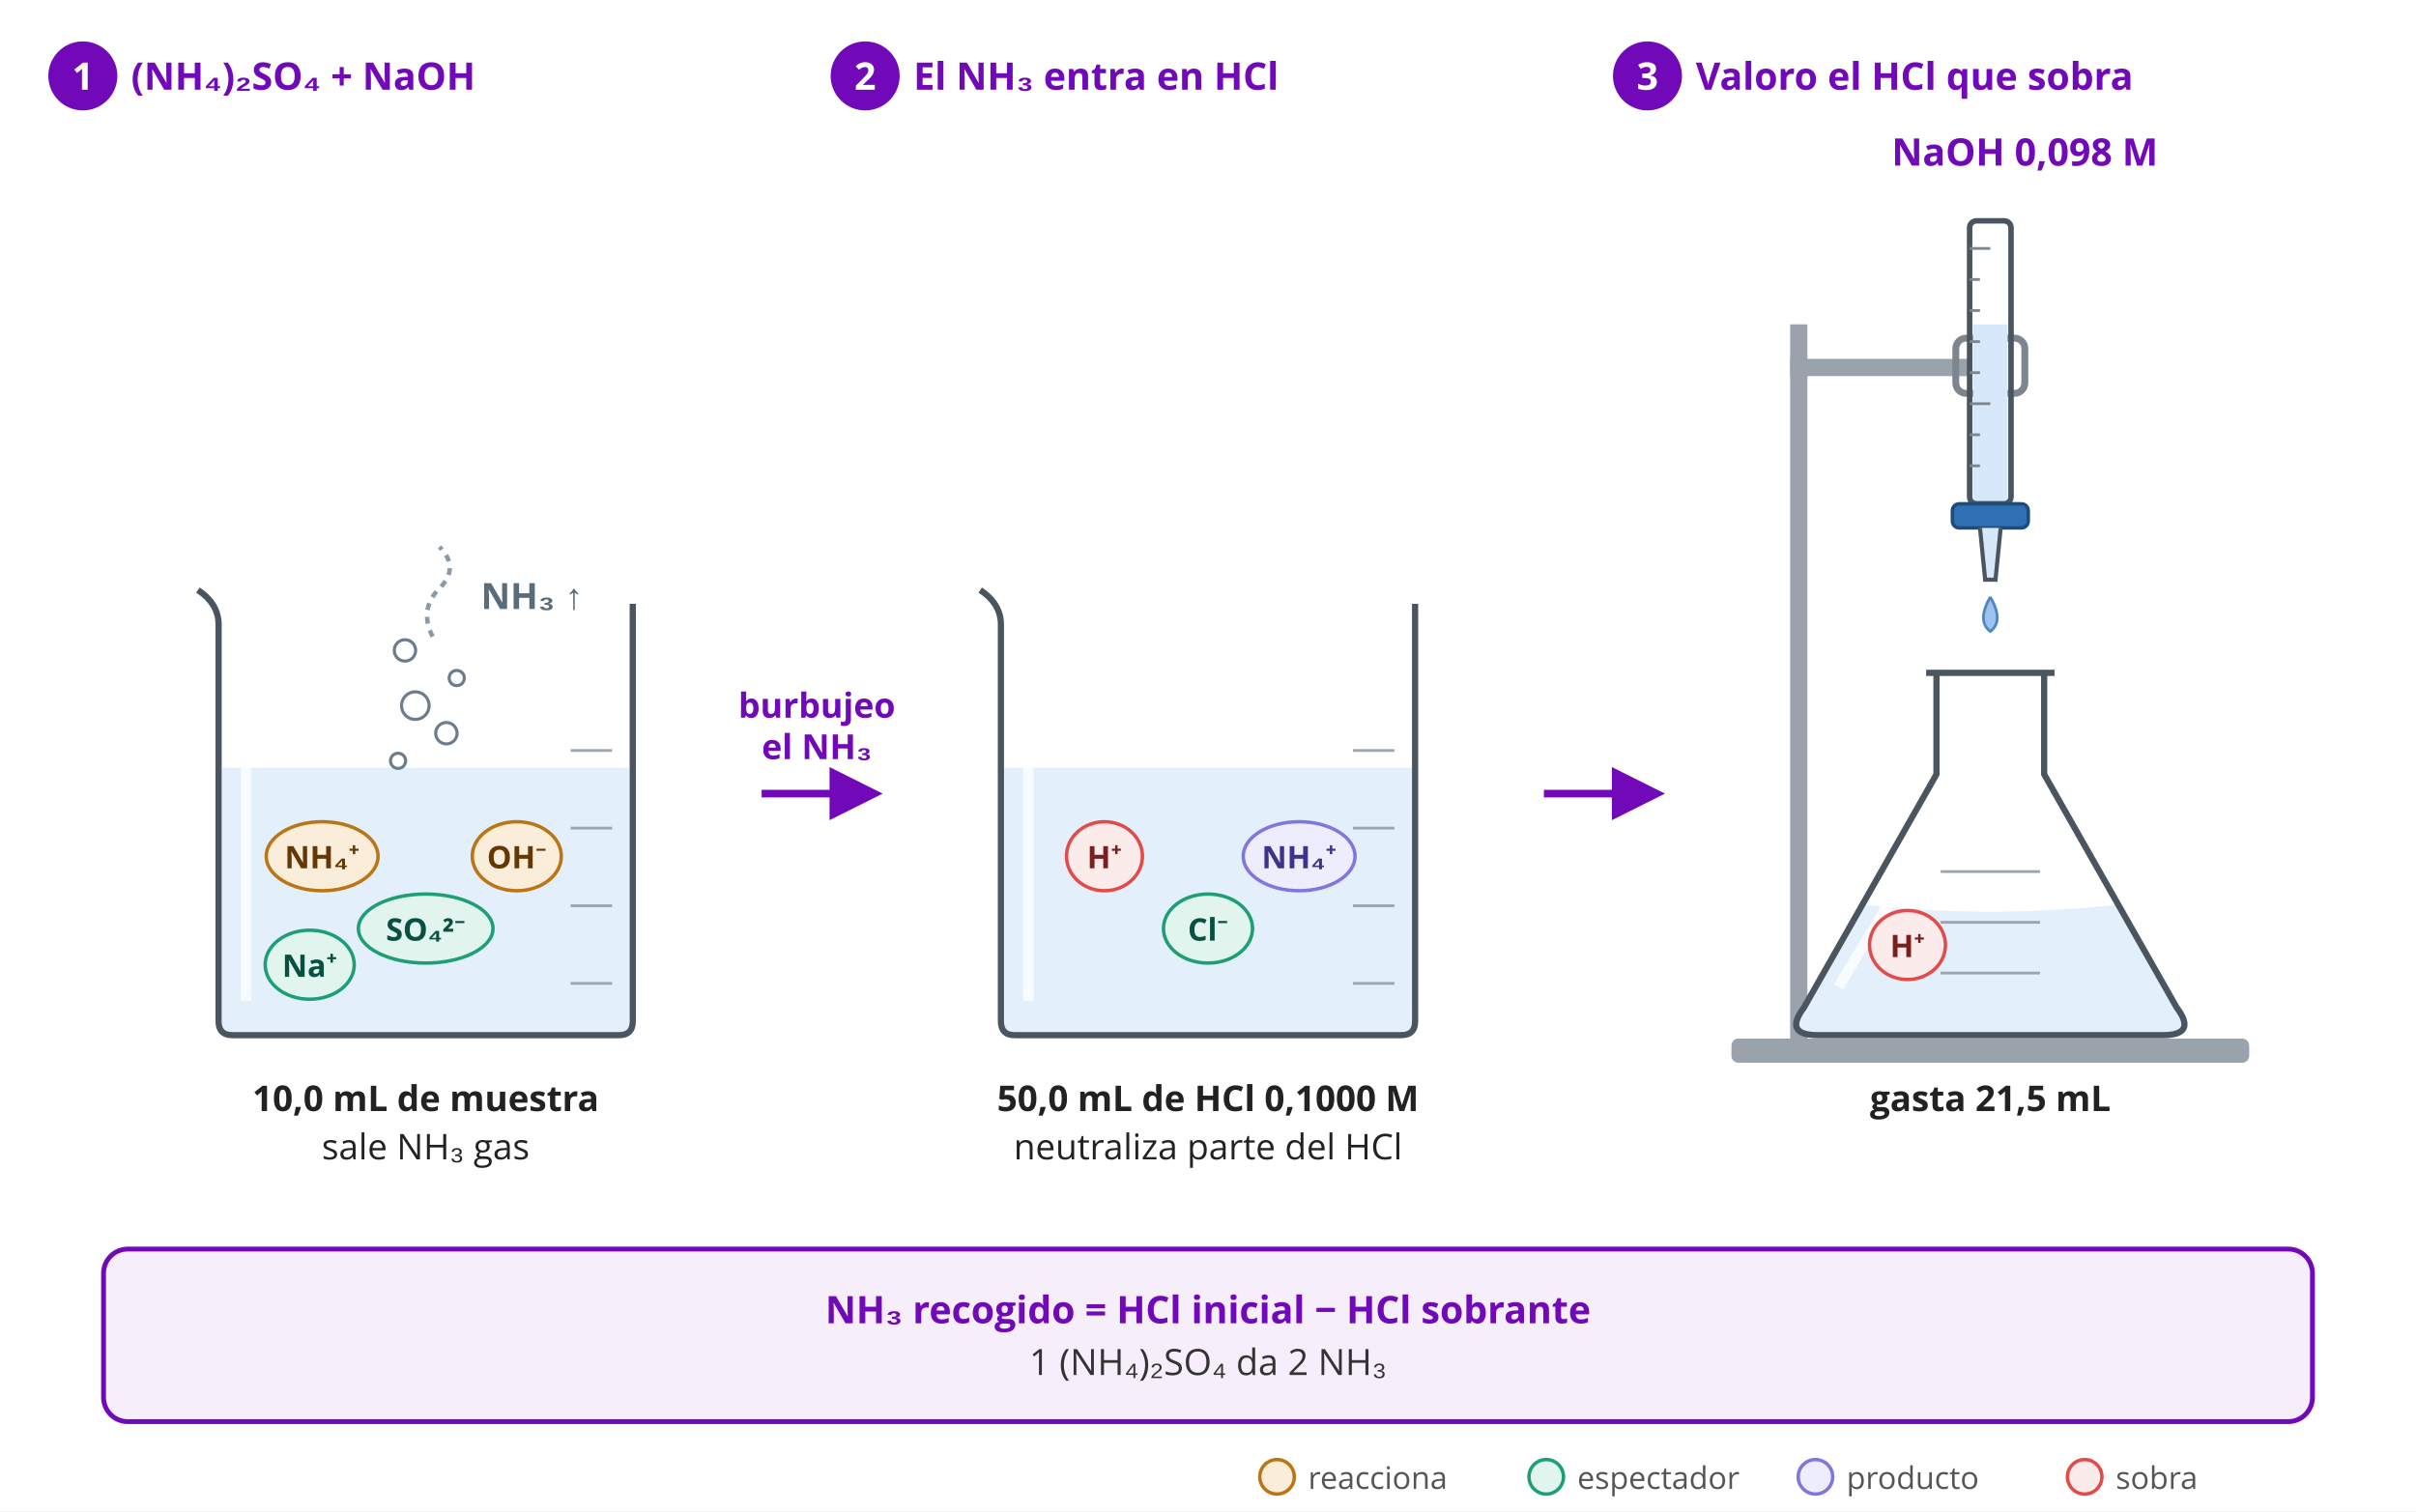
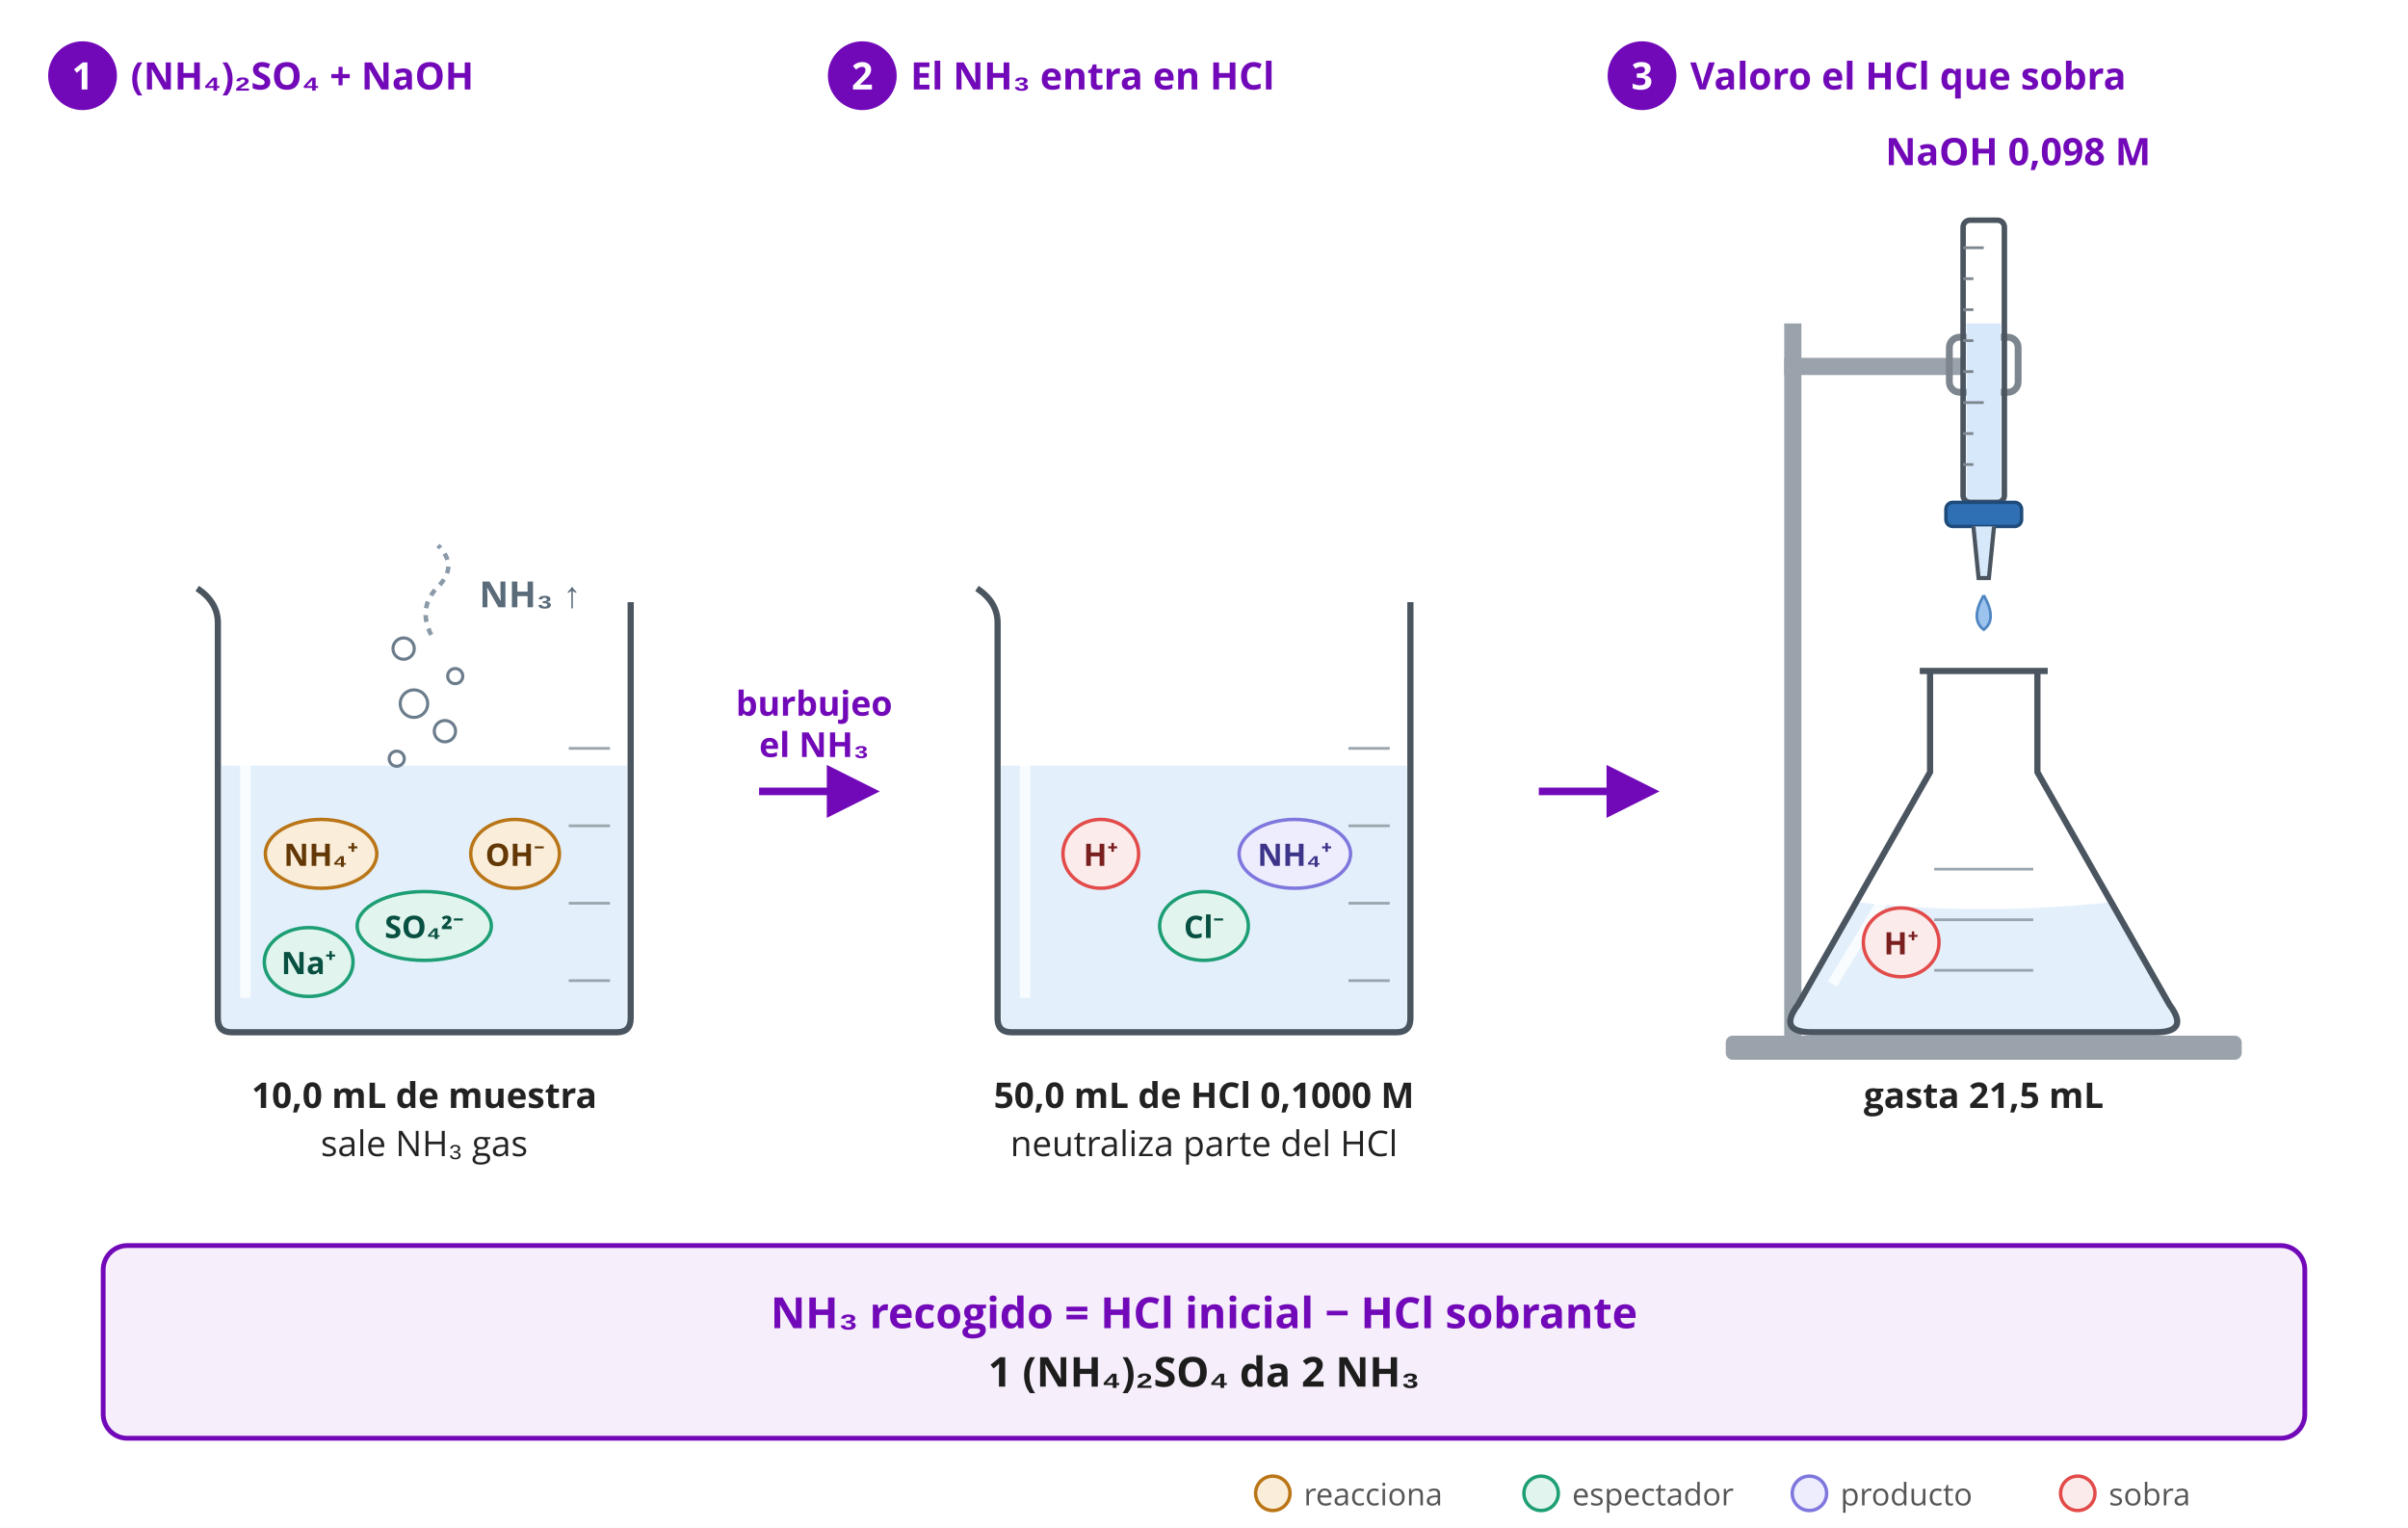
- <svg xmlns="http://www.w3.org/2000/svg" viewBox="0 0 700 438" width="700" height="438">
+ <svg xmlns="http://www.w3.org/2000/svg" viewBox="0 0 700 444" width="700" height="444">
  <defs>
    <marker id="pta" viewBox="0 0 10 10" refX="8" refY="5" markerWidth="7" markerHeight="7" orient="auto-start-reverse">
      <path d="M0 0 L10 5 L0 10 z" fill="#7209b9" />
    </marker>
  </defs>
-   <rect width="700" height="438" fill="white" />
+   <rect width="700" height="444" fill="white" />
  <circle cx="24.0" cy="22" r="10" fill="#7209b9" />
  <text x="24.0" y="26" text-anchor="middle" font-size="11" font-weight="bold" fill="white" font-family="Open Sans, Arial, sans-serif">1</text>
  <text x="40.0" y="26" text-anchor="start" font-size="11.5" font-weight="bold" fill="#7209b9" font-family="Open Sans, Arial, sans-serif" />
  <text x="38.0" y="26" text-anchor="start" font-size="11" font-weight="bold" fill="#7209b9" font-family="Open Sans, Arial, sans-serif">(NH₄)₂SO₄ + NaOH</text>
  <rect x="64.333" y="222.5" width="118" height="76.5" fill="#e3f0fb" />
  <path d="M57.333 171 Q63.333 175 63.333 181 V296 Q63.333 300 67.333 300 H179.333 Q183.333 300 183.333 296 V175" fill="none" stroke="#4a5560" stroke-width="1.8" />
  <line x1="165.333" y1="285.0" x2="177.333" y2="285.0" stroke="#9aa5ae" stroke-width=".8" />
  <line x1="165.333" y1="262.5" x2="177.333" y2="262.5" stroke="#9aa5ae" stroke-width=".8" />
  <line x1="165.333" y1="240.0" x2="177.333" y2="240.0" stroke="#9aa5ae" stroke-width=".8" />
  <line x1="165.333" y1="217.5" x2="177.333" y2="217.5" stroke="#9aa5ae" stroke-width=".8" />
  <line x1="71.333" y1="189" x2="71.333" y2="290" stroke="white" stroke-width="3" opacity=".8" />
  <ellipse cx="93.333" cy="248.15" rx="16.2" ry="10" fill="#FAEEDA" stroke="#BA7517" stroke-width="1" />
  <text x="93.333" y="251.65" text-anchor="middle" font-size="9" font-weight="bold" fill="#633806" font-family="Open Sans, Arial, sans-serif">NH₄⁺</text>
  <ellipse cx="149.733" cy="248.15" rx="12.9" ry="10" fill="#FAEEDA" stroke="#BA7517" stroke-width="1" />
  <text x="149.733" y="251.65" text-anchor="middle" font-size="9" font-weight="bold" fill="#633806" font-family="Open Sans, Arial, sans-serif">OH⁻</text>
  <ellipse cx="123.333" cy="269.11" rx="19.5" ry="10" fill="#E1F5EE" stroke="#1D9E75" stroke-width="1" />
  <text x="123.333" y="272.61" text-anchor="middle" font-size="9" font-weight="bold" fill="#085041" font-family="Open Sans, Arial, sans-serif">SO₄²⁻</text>
  <ellipse cx="89.733" cy="279.59" rx="12.9" ry="10" fill="#E1F5EE" stroke="#1D9E75" stroke-width="1" />
  <text x="89.733" y="283.09" text-anchor="middle" font-size="9" font-weight="bold" fill="#085041" font-family="Open Sans, Arial, sans-serif">Na⁺</text>
  <circle cx="115.333" cy="220.5" r="2.2" fill="white" stroke="#6b7c8c" stroke-width=".9" />
  <circle cx="129.333" cy="212.5" r="3.1" fill="white" stroke="#6b7c8c" stroke-width=".9" />
  <circle cx="120.333" cy="204.5" r="4.0" fill="white" stroke="#6b7c8c" stroke-width=".9" />
  <circle cx="132.333" cy="196.5" r="2.2" fill="white" stroke="#6b7c8c" stroke-width=".9" />
  <circle cx="117.333" cy="188.5" r="3.1" fill="white" stroke="#6b7c8c" stroke-width=".9" />
  <text x="139.333" y="176.5" text-anchor="start" font-size="10.5" font-weight="bold" fill="#5a6b7a" font-family="Open Sans, Arial, sans-serif">NH₃ ↑</text>
  <path d="M125.333 184.5 q-4 -8 2 -14 q6 -6 0 -12" fill="none" stroke="#8a9aa8" stroke-width="1.3" stroke-dasharray="2 2" />
  <text x="123.333" y="322" text-anchor="middle" font-size="10.3" font-weight="bold" fill="#222" font-family="Open Sans, Arial, sans-serif">10,0 mL de muestra</text>
  <text x="123.333" y="336" text-anchor="middle" font-size="10.3" font-weight="normal" fill="#222" font-family="Open Sans, Arial, sans-serif">sale NH₃ gas</text>
  <path d="M220.667 230 L252.667 230" fill="none" stroke="#7209b9" stroke-width="2.2" marker-end="url(#pta)" />
  <text x="236.667" y="208.0" text-anchor="middle" font-size="10" font-weight="bold" fill="#7209b9" font-family="Open Sans, Arial, sans-serif">burbujeo</text>
  <text x="236.667" y="220.0" text-anchor="middle" font-size="10" font-weight="bold" fill="#7209b9" font-family="Open Sans, Arial, sans-serif">el NH₃</text>
  <circle cx="250.667" cy="22" r="10" fill="#7209b9" />
  <text x="250.667" y="26" text-anchor="middle" font-size="11" font-weight="bold" fill="white" font-family="Open Sans, Arial, sans-serif">2</text>
  <text x="266.667" y="26" text-anchor="start" font-size="11.5" font-weight="bold" fill="#7209b9" font-family="Open Sans, Arial, sans-serif" />
  <text x="264.667" y="26" text-anchor="start" font-size="11" font-weight="bold" fill="#7209b9" font-family="Open Sans, Arial, sans-serif">El NH₃ entra en HCl</text>
  <rect x="291.0" y="222.5" width="118" height="76.5" fill="#e3f0fb" />
  <path d="M284.0 171 Q290.0 175 290.0 181 V296 Q290.0 300 294.0 300 H406.0 Q410.0 300 410.0 296 V175" fill="none" stroke="#4a5560" stroke-width="1.8" />
  <line x1="392.0" y1="285.0" x2="404.0" y2="285.0" stroke="#9aa5ae" stroke-width=".8" />
  <line x1="392.0" y1="262.5" x2="404.0" y2="262.5" stroke="#9aa5ae" stroke-width=".8" />
  <line x1="392.0" y1="240.0" x2="404.0" y2="240.0" stroke="#9aa5ae" stroke-width=".8" />
  <line x1="392.0" y1="217.5" x2="404.0" y2="217.5" stroke="#9aa5ae" stroke-width=".8" />
  <line x1="298.0" y1="189" x2="298.0" y2="290" stroke="white" stroke-width="3" opacity=".8" />
  <ellipse cx="320.0" cy="248.15" rx="11" ry="10" fill="#FCEBEB" stroke="#E24B4A" stroke-width="1" />
  <text x="320.0" y="251.65" text-anchor="middle" font-size="9" font-weight="bold" fill="#791F1F" font-family="Open Sans, Arial, sans-serif">H⁺</text>
  <ellipse cx="376.4" cy="248.15" rx="16.2" ry="10" fill="#EEEDFE" stroke="#7F77DD" stroke-width="1" />
  <text x="376.4" y="251.65" text-anchor="middle" font-size="9" font-weight="bold" fill="#3C3489" font-family="Open Sans, Arial, sans-serif">NH₄⁺</text>
  <ellipse cx="350.0" cy="269.11" rx="12.9" ry="10" fill="#E1F5EE" stroke="#1D9E75" stroke-width="1" />
  <text x="350.0" y="272.61" text-anchor="middle" font-size="9" font-weight="bold" fill="#085041" font-family="Open Sans, Arial, sans-serif">Cl⁻</text>
  <text x="350.0" y="322" text-anchor="middle" font-size="10.3" font-weight="bold" fill="#222" font-family="Open Sans, Arial, sans-serif">50,0 mL de HCl 0,1000 M</text>
  <text x="350.0" y="336" text-anchor="middle" font-size="10.3" font-weight="normal" fill="#222" font-family="Open Sans, Arial, sans-serif">neutraliza parte del HCl</text>
  <path d="M447.333 230 L479.333 230" fill="none" stroke="#7209b9" stroke-width="2.2" marker-end="url(#pta)" />
  <circle cx="477.333" cy="22" r="10" fill="#7209b9" />
  <text x="477.333" y="26" text-anchor="middle" font-size="11" font-weight="bold" fill="white" font-family="Open Sans, Arial, sans-serif">3</text>
  <text x="493.333" y="26" text-anchor="start" font-size="11.5" font-weight="bold" fill="#7209b9" font-family="Open Sans, Arial, sans-serif" />
  <text x="491.333" y="26" text-anchor="start" font-size="11" font-weight="bold" fill="#7209b9" font-family="Open Sans, Arial, sans-serif">Valoro el HCl que sobra</text>
  <rect x="518.667" y="94" width="5" height="207" fill="#9aa3ab" />
  <rect x="501.667" y="301" width="150" height="7" rx="2" fill="#9aa3ab" />
  <rect x="518.667" y="104" width="52" height="5" fill="#9aa3ab" />
  <rect x="566.667" y="98" width="20" height="16" rx="3" fill="none" stroke="#7d868e" stroke-width="2" />
  <rect x="571.667" y="94" width="10" height="52" fill="#d8e8fb" />
  <rect x="570.667" y="64" width="12" height="82" rx="2" fill="none" stroke="#4a5560" stroke-width="1.6" />
  <line x1="570.667" y1="72" x2="576.667" y2="72" stroke="#7d868e" stroke-width=".8" />
  <line x1="570.667" y1="81" x2="573.667" y2="81" stroke="#7d868e" stroke-width=".8" />
  <line x1="570.667" y1="90" x2="573.667" y2="90" stroke="#7d868e" stroke-width=".8" />
  <line x1="570.667" y1="99" x2="573.667" y2="99" stroke="#7d868e" stroke-width=".8" />
  <line x1="570.667" y1="108" x2="573.667" y2="108" stroke="#7d868e" stroke-width=".8" />
  <line x1="570.667" y1="117" x2="576.667" y2="117" stroke="#7d868e" stroke-width=".8" />
  <line x1="570.667" y1="126" x2="573.667" y2="126" stroke="#7d868e" stroke-width=".8" />
  <line x1="570.667" y1="135" x2="573.667" y2="135" stroke="#7d868e" stroke-width=".8" />
  <rect x="565.667" y="146" width="22" height="7" rx="2" fill="#2f6fb3" stroke="#1e4b7a" />
  <path d="M573.667 153 L575.167 168 H578.167 L579.667 153" fill="#d8e8fb" stroke="#4a5560" stroke-width="1.2" />
  <path d="M576.667 173 q-4 7 0 10 q4 -3 0 -10" fill="#9cc3ee" stroke="#4f86c2" stroke-width=".8" />
  <text x="586.667" y="48.0" text-anchor="middle" font-size="11.0" font-weight="bold" fill="#7209b9" font-family="Open Sans, Arial, sans-serif">NaOH 0,098 M</text>
  <path d="M539.594 262.2 Q576.667 266.2 613.739 262.2 L630.667 292 Q636.667 300 626.667 300 H526.667 Q516.667 300 522.667 292 Z" fill="#e3f0fb" stroke="none" />
  <path d="M558.067 195 H595.267 M561.067 195 V224.4 L522.667 292 Q516.667 300 526.667 300 H626.667 Q636.667 300 630.667 292 L592.267 224.4 V195" fill="none" stroke="#4a5560" stroke-width="1.8" stroke-linejoin="round" />
  <path d="M532.667 286 L565.067 232.4" stroke="white" stroke-width="3" opacity=".8" />
  <line x1="562.267" y1="282.0" x2="591.067" y2="282.0" stroke="#9aa5ae" stroke-width=".8" />
  <line x1="562.267" y1="267.3" x2="591.067" y2="267.3" stroke="#9aa5ae" stroke-width=".8" />
  <line x1="562.267" y1="252.6" x2="591.067" y2="252.6" stroke="#9aa5ae" stroke-width=".8" />
  <ellipse cx="552.667" cy="273.876" rx="11" ry="10" fill="#FCEBEB" stroke="#E24B4A" stroke-width="1" />
  <text x="552.667" y="277.376" text-anchor="middle" font-size="9" font-weight="bold" fill="#791F1F" font-family="Open Sans, Arial, sans-serif">H⁺</text>
  <text x="576.667" y="322" text-anchor="middle" font-size="10.3" font-weight="bold" fill="#222" font-family="Open Sans, Arial, sans-serif">gasta 21,5 mL</text>
-   <rect x="30" y="362" width="640" height="50" rx="7" fill="#f6effb" stroke="#7209b9" stroke-width="1.4" />
-   <text x="350.0" y="383.5" text-anchor="middle" font-size="11" font-weight="bold" fill="#7209b9" font-family="Open Sans, Arial, sans-serif">NH₃ recogido = HCl inicial − HCl sobrante</text>
-   <text x="350.0" y="398.5" text-anchor="middle" font-size="10.5" font-weight="normal" fill="#333" font-family="Open Sans, Arial, sans-serif">1 (NH₄)₂SO₄ da 2 NH₃</text>
-   <circle cx="370" cy="428" r="5" fill="#FAEEDA" stroke="#BA7517" />
-   <text x="379" y="431.5" text-anchor="start" font-size="9" font-weight="normal" fill="#555" font-family="Open Sans, Arial, sans-serif">reacciona</text>
-   <circle cx="448" cy="428" r="5" fill="#E1F5EE" stroke="#1D9E75" />
-   <text x="457" y="431.5" text-anchor="start" font-size="9" font-weight="normal" fill="#555" font-family="Open Sans, Arial, sans-serif">espectador</text>
-   <circle cx="526" cy="428" r="5" fill="#EEEDFE" stroke="#7F77DD" />
-   <text x="535" y="431.5" text-anchor="start" font-size="9" font-weight="normal" fill="#555" font-family="Open Sans, Arial, sans-serif">producto</text>
-   <circle cx="604" cy="428" r="5" fill="#FCEBEB" stroke="#E24B4A" />
-   <text x="613" y="431.5" text-anchor="start" font-size="9" font-weight="normal" fill="#555" font-family="Open Sans, Arial, sans-serif">sobra</text>
+   <rect x="30" y="362" width="640" height="56" rx="7" fill="#f6effb" stroke="#7209b9" stroke-width="1.4" />
+   <text x="350.0" y="386.0" text-anchor="middle" font-size="12.5" font-weight="bold" fill="#7209b9" font-family="Open Sans, Arial, sans-serif">NH₃ recogido = HCl inicial − HCl sobrante</text>
+   <text x="350.0" y="403.0" text-anchor="middle" font-size="12" font-weight="bold" fill="#1d1d1d" font-family="Open Sans, Arial, sans-serif">1 (NH₄)₂SO₄ da 2 NH₃</text>
+   <circle cx="370" cy="434" r="5" fill="#FAEEDA" stroke="#BA7517" />
+   <text x="379" y="437.5" text-anchor="start" font-size="9" font-weight="normal" fill="#555" font-family="Open Sans, Arial, sans-serif">reacciona</text>
+   <circle cx="448" cy="434" r="5" fill="#E1F5EE" stroke="#1D9E75" />
+   <text x="457" y="437.5" text-anchor="start" font-size="9" font-weight="normal" fill="#555" font-family="Open Sans, Arial, sans-serif">espectador</text>
+   <circle cx="526" cy="434" r="5" fill="#EEEDFE" stroke="#7F77DD" />
+   <text x="535" y="437.5" text-anchor="start" font-size="9" font-weight="normal" fill="#555" font-family="Open Sans, Arial, sans-serif">producto</text>
+   <circle cx="604" cy="434" r="5" fill="#FCEBEB" stroke="#E24B4A" />
+   <text x="613" y="437.5" text-anchor="start" font-size="9" font-weight="normal" fill="#555" font-family="Open Sans, Arial, sans-serif">sobra</text>
</svg>
